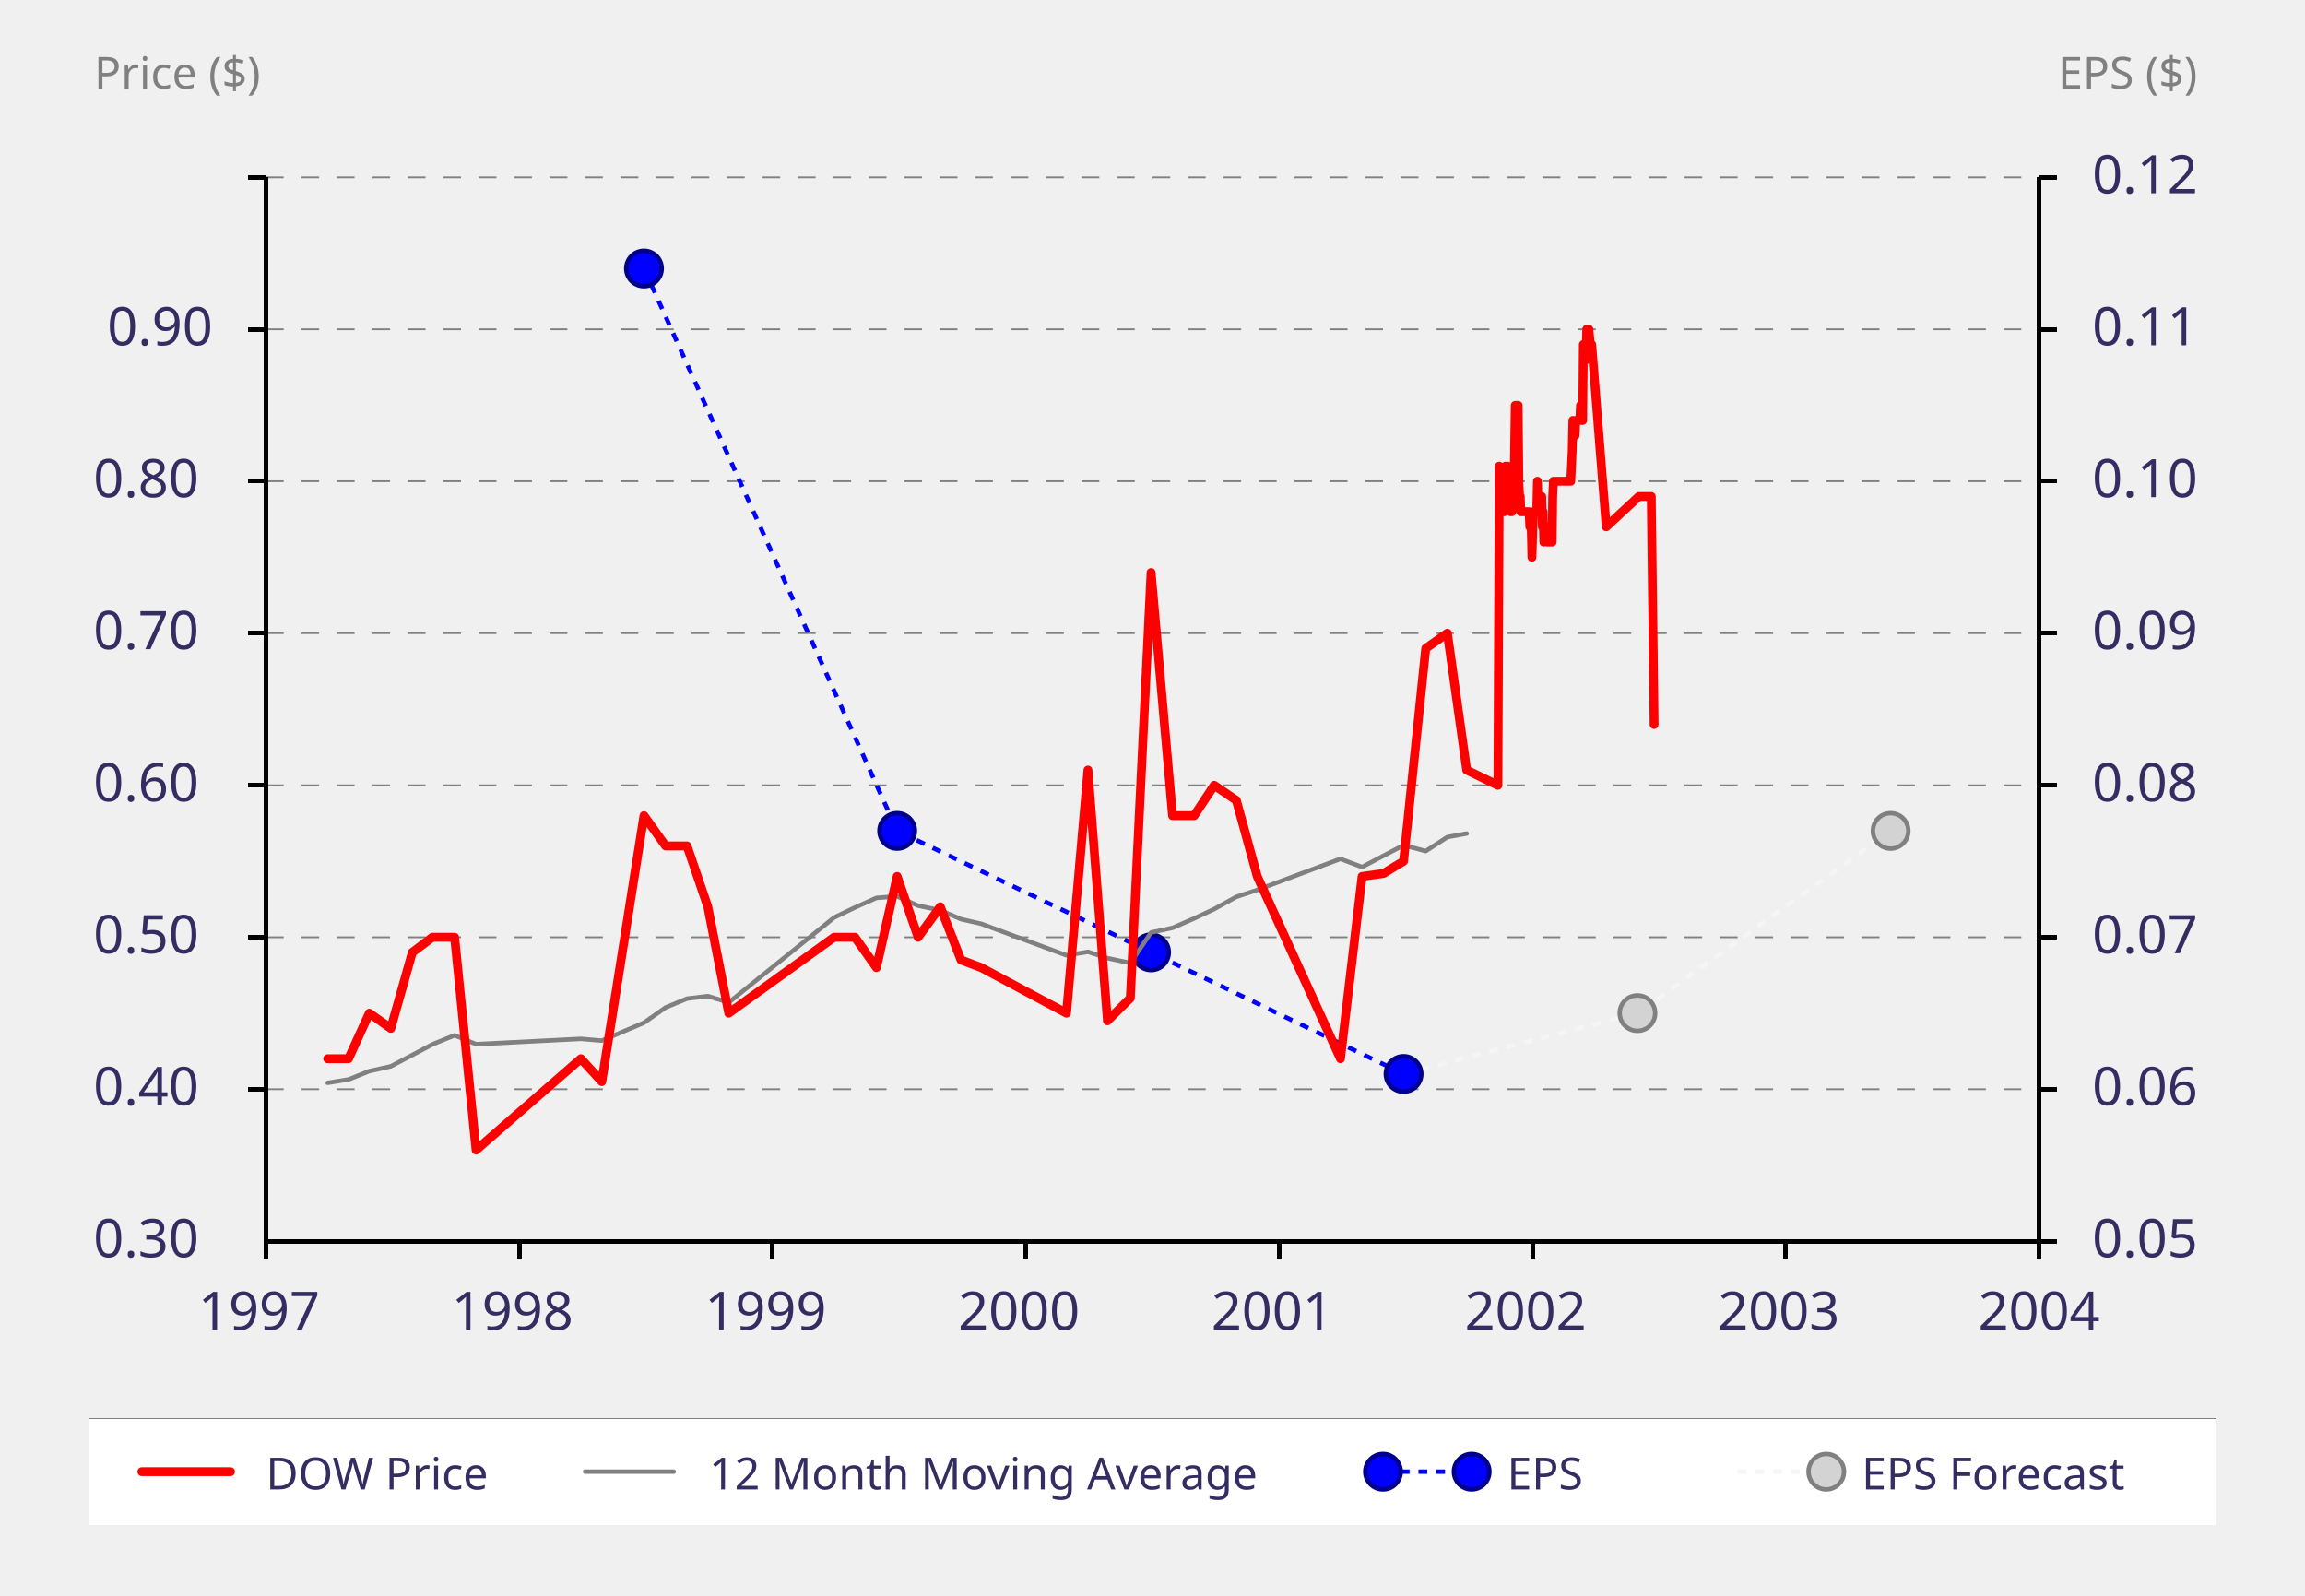
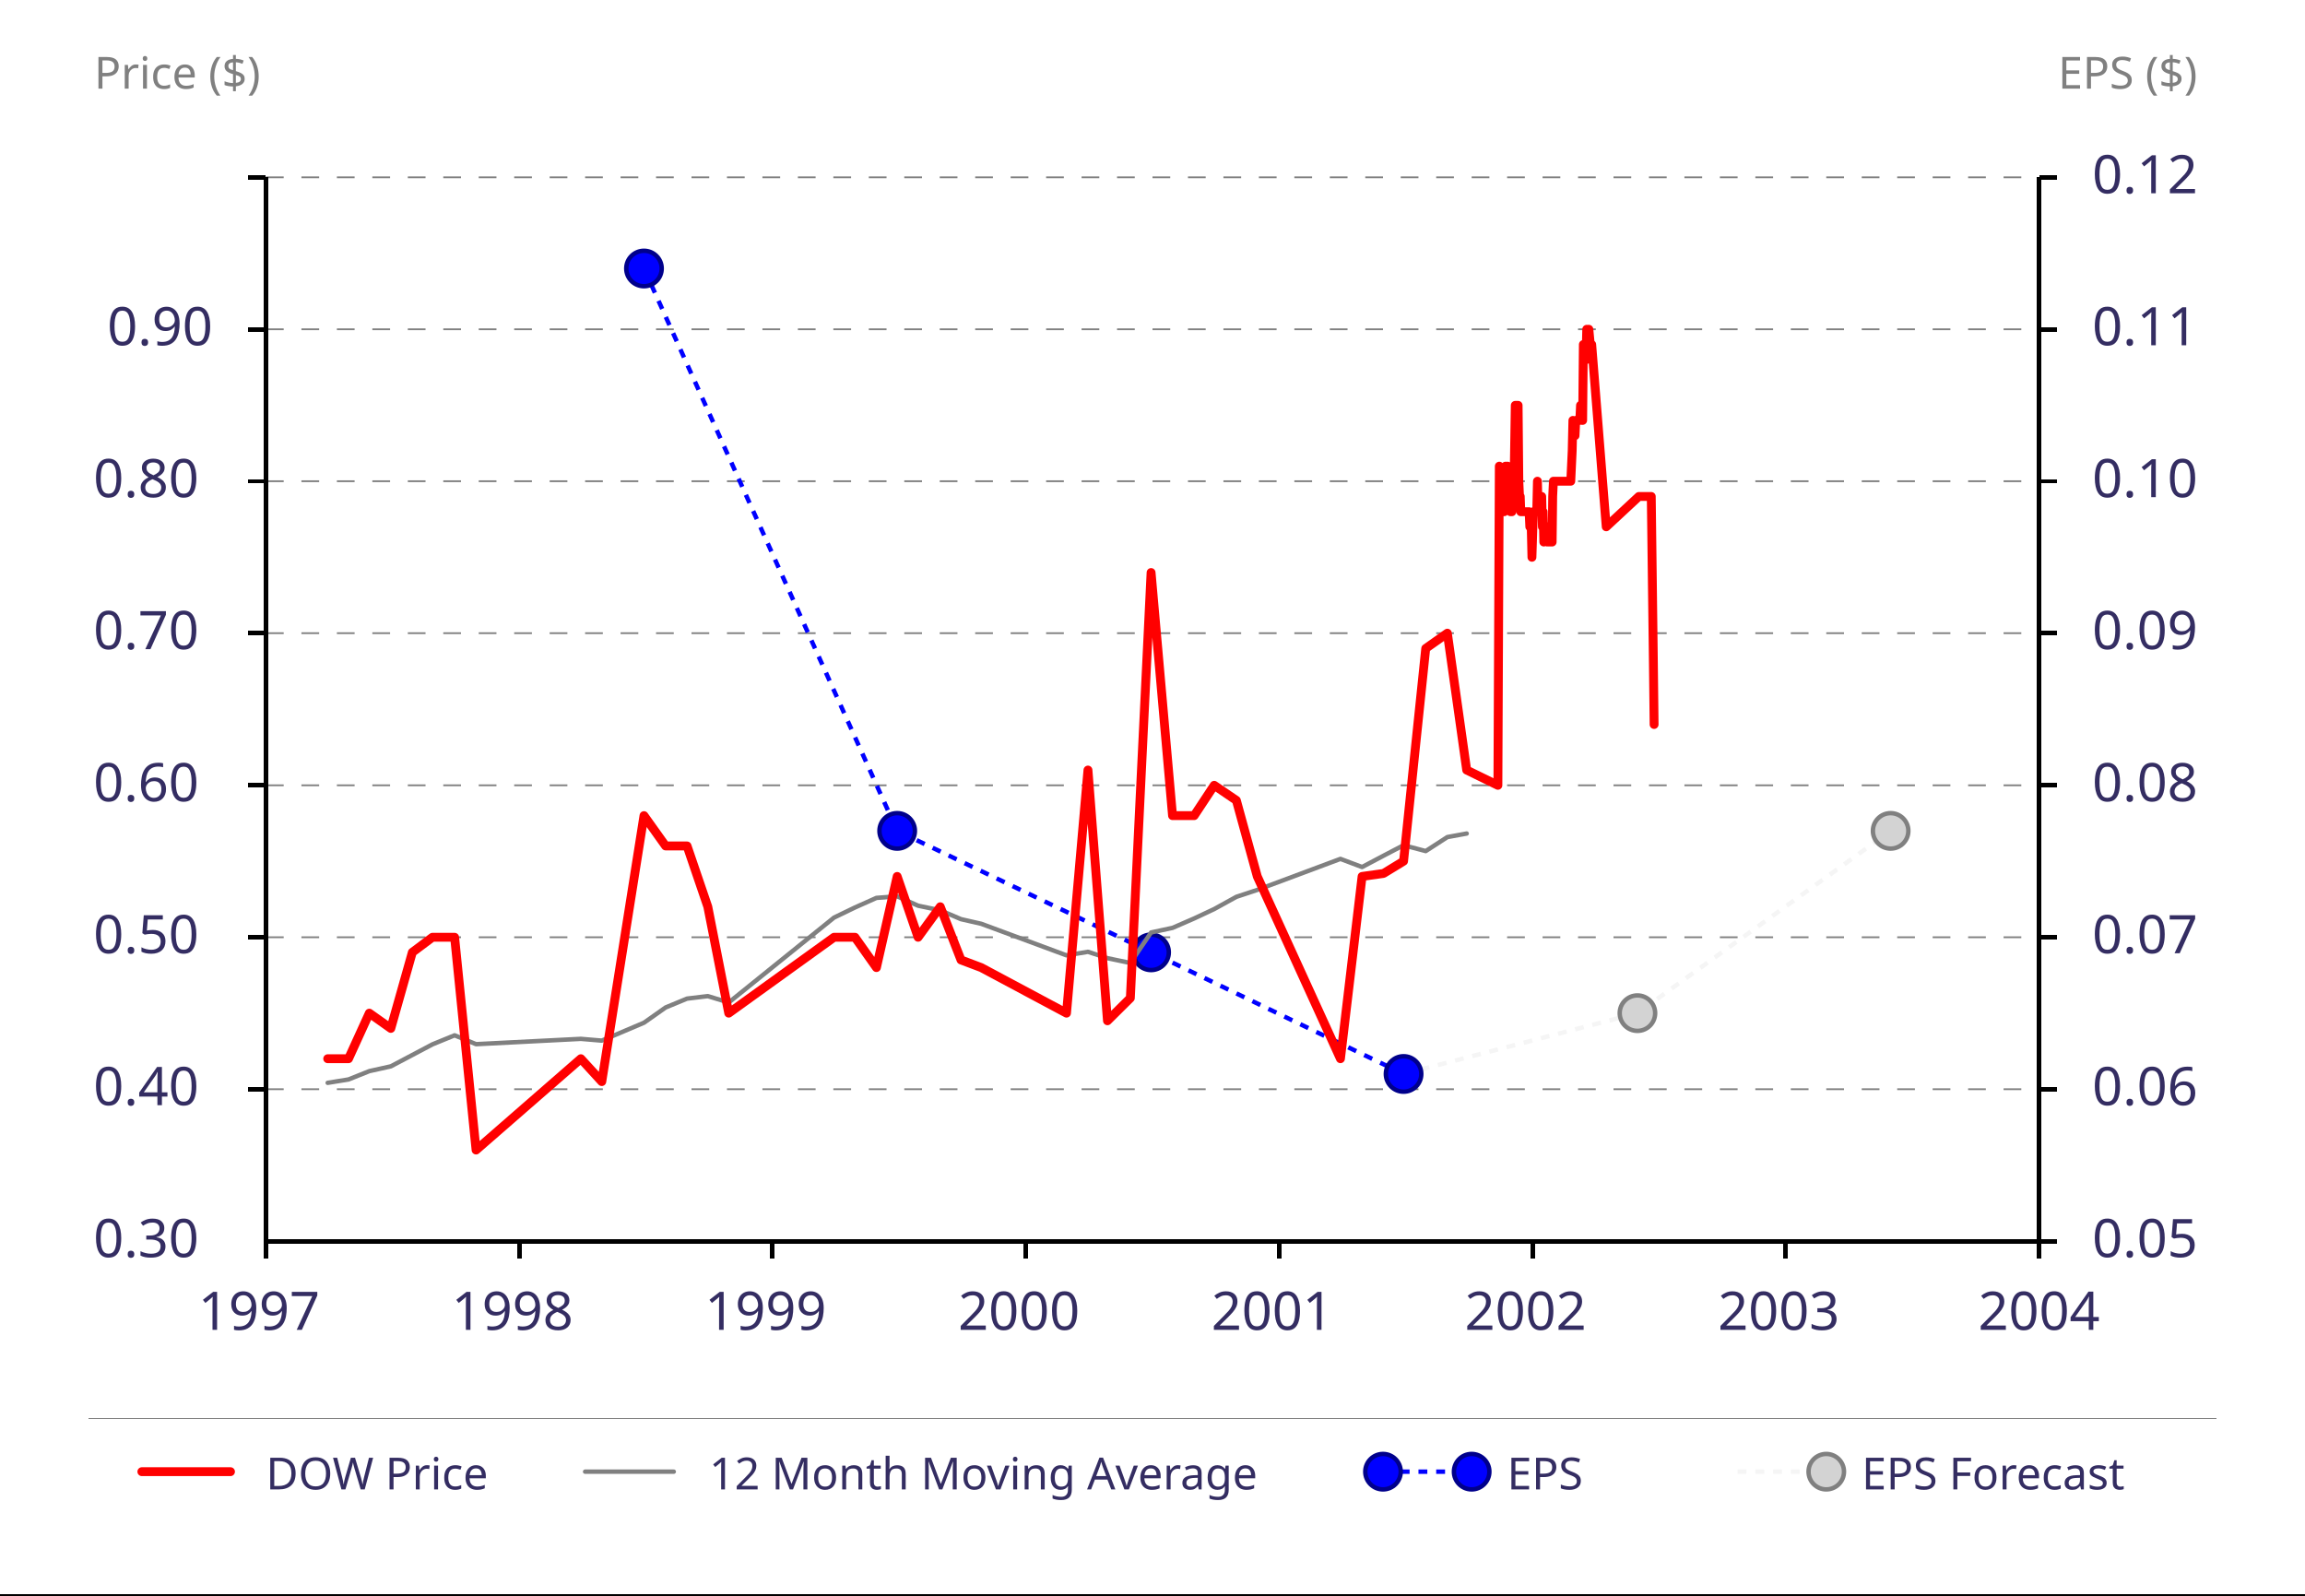
<svg xmlns="http://www.w3.org/2000/svg" xmlns:ns1="http://foo" xmlns:xlink="http://www.w3.org/1999/xlink" class="main" viewBox="500 1000 13000 9000" preserveAspectRatio="xMidYMid meet" zoomAndPan="magnify">
  <style type="text/css">
		svg.main            { height:100% ; width:100%; }
		text { font-family: sans-serif; }
		text.chartTitle     { fill:#342d62; font-size:400; text-anchor:start; font-family:verdana,sans-serif; font-variant:small-caps; font-weight:bold; }
		path.gridLine       { stroke:grey; stroke-width:10; stroke-dasharray:100,100 ; fill:none }
		path.price          { stroke:red; stroke-width:50; stroke-linejoin:round; stroke-linecap:round; fill:none; }
		path.movingAverage  { stroke:grey; stroke-width:25; stroke-linejoin:round; stroke-linecap:round; fill:none; }
		path.eps            { stroke:blue; marker:url(#epsMarker); fill:none; stroke-dasharray:50,50 ; stroke-width:25; }
		path.epsfc          { stroke:whitesmoke; marker-mid:url(#epsfcMarker); marker-end:url(#epsfcMarker) ; fill:none; stroke-dasharray:50,50 ; stroke-width:25; }
		text.xAxisLabels    { font-size:300; text-anchor:middle; fill:#342d62; }
		text.priceLabels    { font-size:300; text-anchor:end; baseline-shift:-30%; fill:#342d62; }
		text.EPSLabels      { font-size:300; text-anchor:start; baseline-shift:-30%; fill:#342d62; }
		text.xAxisTitle     { fill:grey; font-size:250; text-anchor:middle; }
		text.yAxisTitle     { fill:grey; font-size:250; text-anchor:middle; }
		path.axes           { fill:none; stroke:black; stroke-width:25 ; shape-rendering:crispEdges; }
		text.legendText     { fill:#342d62 ; font-size:250; }
		circle.epsMarker    { fill:blue; stroke:darkblue; }
		circle.epsfcMarker  { fill:lightgrey; stroke:grey; }
		rect.twelveMonthZoom      { fill:whitesmoke; fill-opacity:0.9; stroke-width:20; stroke:none; stroke-linejoin:round ; stroke-dasharray:500 500; }
		text.copyrightNotice { fill:#cec7d6 ; font-size:200; text-anchor:end; opacity:0; }
	</style>
  <defs>
    <ns1:menu id="NewMenu">
      <ns1:header>Custom Menu</ns1:header>
      <ns1:item action="OriginalView">&amp;Original View</ns1:item>
      <ns1:separator />
      <ns1:item action="CopySVG">&amp;Copy SVG</ns1:item>
      <ns1:item action="ViewSVG">&amp;View In New Window...</ns1:item>
      <ns1:item action="ViewSource">View Sourc&amp;e...</ns1:item>
      <ns1:item action="SaveAs">&amp;Save SVG As...</ns1:item>
      <ns1:separator />
      <ns1:item action="Help">&amp;Help...</ns1:item>
      <ns1:item action="About">About SVG Viewer...</ns1:item>
    </ns1:menu>
    <g id="legend">
      <name>Legend</name>
      <rect x="0" y="0" width="12000" height="600" style="fill:white; stroke:grey" shape-rendering="crispEdges" />
      <text class="legendText" font-size="250">
        <tspan x="1000" y="400">DOW Price</tspan>
        <tspan x="3500" y="400">12 Month Moving Average</tspan>
        <tspan x="8000" y="400">EPS</tspan>
        <tspan x="10000" y="400">EPS Forecast</tspan>
      </text>
      <path class="price" d="M 300 300 h 500" />
      <path class="movingAverage" d="M 2800 300 h 500" />
      <path class="eps" d="M 7300 300 h 500" />
      <path class="epsfc" d="M 9300 300 h 500" />
    </g>
    <g id="xAxisTitle">
      <text class="xAxisTitle">Date</text>
    </g>
    <g id="yAxisPriceTitle">
      <text class="yAxisTitle">Price ($)</text>
    </g>
    <g id="yAxisEPSTitle">
      <text class="yAxisTitle">EPS ($)</text>
    </g>
    <marker id="epsMarker" markerWidth="10" markerHeight="10" refX="5" refY="5">
      <circle class="epsMarker" cx="5" cy="5" r="4" />
    </marker>
    <marker id="epsfcMarker" markerWidth="10" markerHeight="10" refX="5" refY="5">
      <circle class="epsfcMarker" cx="5" cy="5" r="4" />
    </marker>
  </defs>
+   <g>
+     <rect x="0" y="0" width="14000" height="10000" style="fill:white; stroke:black; stroke-width:15" shape-rendering="crispEdges" />
+   </g>
  <g id="fiveYearChart" class="fiveYearChart">
    <use xlink:href="#yAxisEPSTitle" x="12500" y="1500" />
    <g transform="translate(2000,2000)">
      <path class="gridLine" d="M 0 0 h 10000 M 0 857.1 h 10000 M 0 1714 h 10000 M 0 2571 h 10000 M 0 3429 h 10000 M 0 4286 h 10000 M 0 5143 h 10000 " />
      <path class="epsfc" d="M 6416 5057 7735 4714 9163 3686" />
      <path class="eps" d="M 2132 514.3 3560 3686 4992 4371 6416 5057" />
      <path class="movingAverage" d="M 348.2 5107 465.6 5088 582.9 5041 704.2 5014 825.5 4950 939 4890 1064 4839 1185 4889 1776 4859 1894 4869 2132 4768 2254 4682 2375 4632 2492 4618 2610 4654 3204 4175 3322 4118 3443 4064 3560 4055 3678 4108 3803 4134 3920 4184 4034 4210 4515 4388 4636 4368 4746 4404 4875 4431 4992 4259 5113 4233 5235 4180 5348 4127 5473 4058 5591 4019 6060 3844 6182 3890 6303 3826 6416 3767 6541 3800 6663 3721 6772 3701" />
      <path class="price" d="M 348.2 4971 465.6 4971 582.9 4714 704.2 4800 825.5 4371 939 4286 1064 4286 1185 5486 1776 4971 1894 5100 2132 3600 2254 3771 2375 3771 2492 4114 2610 4714 3204 4286 3322 4286 3443 4457 3560 3943 3678 4286 3803 4114 3920 4414 4034 4457 4515 4714 4636 3343 4746 4757 4875 4629 4992 2229 5113 3600 5235 3600 5348 3429 5473 3514 5591 3943 6060 4971 6182 3943 6303 3926 6416 3857 6541 2657 6663 2571 6772 3343 6948 3429 6956 1629 6960 1800 6964 1800 6968 1800 6972 1800 6976 1800 6980 1886 6984 1886 6987 1800 6991 1629 6995 1629 6999 1629 7003 1629 7007 1714 7011 1714 7015 1714 7019 1886 7023 1886 7027 1886 7031 1800 7034 1714 7038 1800 7042 1543 7046 1286 7050 1286 7054 1286 7058 1286 7062 1286 7066 1714 7070 1800 7074 1800 7077 1886 7081 1886 7085 1886 7089 1886 7093 1886 7097 1886 7109 1886 7113 1886 7117 1886 7121 1886 7124 1886 7128 1971 7132 1971 7136 1971 7140 2143 7148 1886 7152 1886 7156 1886 7160 1886 7164 1886 7167 1886 7171 1714 7175 1886 7179 1886 7183 1886 7187 1886 7191 1886 7195 1800 7199 1971 7203 1886 7207 2057 7210 1971 7214 1971 7218 1971 7222 1971 7226 2057 7230 1971 7234 2057 7238 2057 7242 2057 7246 2057 7250 2057 7254 2057 7257 1800 7261 1714 7359 1714 7363 1629 7367 1543 7371 1371 7375 1457 7379 1457 7383 1457 7387 1371 7390 1371 7394 1371 7398 1371 7402 1371 7406 1371 7410 1371 7414 1286 7418 1286 7422 1371 7426 1371 7430 942.9 7433 942.9 7437 942.9 7441 1029 7445 1029 7449 857.1 7453 942.9 7457 857.1 7461 857.1 7469 942.9 7473 942.9 7477 942.9 7559 1971 7743 1800 7746 1800 7750 1800 7754 1800 7774 1800 7778 1800 7782 1800 7786 1800 7797 1800 7801 1800 7813 1800 7825 2743 7829 3086" />
      <path class="axes" d="M 0 6000 v 100 M 1429 6000 v 100 M 2857 6000 v 100 M 4286 6000 v 100 M 5714 6000 v 100 M 7143 6000 v 100 M 8571 6000 v 100 M 10000 6000 v 100 " />
      <text id="XLabels" class="xAxisLabels" font-size="300">
        <tspan x="0" y="6500">1997</tspan>
        <tspan x="1429" y="6500">1998</tspan>
        <tspan x="2857" y="6500">1999</tspan>
        <tspan x="4286" y="6500">2000</tspan>
        <tspan x="5714" y="6500">2001</tspan>
        <tspan x="7143" y="6500">2002</tspan>
        <tspan x="8571" y="6500">2003</tspan>
        <tspan x="10000" y="6500">2004</tspan>
      </text>
      <path class="axes" d="M 0 0 h -100 M 0 857.1 h -100 M 0 1714 h -100 M 0 2571 h -100 M 0 3429 h -100 M 0 4286 h -100 M 0 5143 h -100 " />
      <text id="YLabels" class="priceLabels" font-size="300">
        <tspan x="-300" y="6000">  0.30</tspan>
        <tspan x="-300" y="5143">  0.40</tspan>
        <tspan x="-300" y="4286">  0.50</tspan>
        <tspan x="-300" y="3429">  0.60</tspan>
        <tspan x="-300" y="2571">  0.70</tspan>
        <tspan x="-300" y="1714">  0.80</tspan>
        <tspan x="-300" y="857.1">  0.90</tspan>
      </text>
      <path class="axes" d="M 10000 0 v 6000" />
      <path class="axes" d="M 10000 0 h 100 M 10000 857.1 h 100 M 10000 1714 h 100 M 10000 2571 h 100 M 10000 3429 h 100 M 10000 4286 h 100 M 10000 5143 h 100 M 10000 6000 h 100 " />
      <text id="EPSLabels" class="EPSLabels" font-size="300">
        <tspan x="10300" y="6000">  0.05</tspan>
        <tspan x="10300" y="5143">  0.06</tspan>
        <tspan x="10300" y="4286">  0.07</tspan>
        <tspan x="10300" y="3429">  0.08</tspan>
        <tspan x="10300" y="2571">  0.09</tspan>
        <tspan x="10300" y="1714">  0.10</tspan>
        <tspan x="10300" y="857.1">  0.11</tspan>
        <tspan x="10300" y="0">  0.12</tspan>
      </text>
    </g>
  </g>
  <g>
    <use xlink:href="#chartTitle" x="500" y="300" />
    <use xlink:href="#xAxisTitle" x="12000" y="8900" style="display:none" />
    <use xlink:href="#yAxisPriceTitle" x="1500" y="1500" />
    <use xlink:href="#legend" x="1000" y="9000" />
    <path class="axes" d="M 2000,2000 v 6000 h 10000 " />
    <g id="debug" transform="translate(2100,1900)" style="visibility:visible">
      <text style="font-size:200;fill:grey" />
    </g>
  </g>
</svg>
